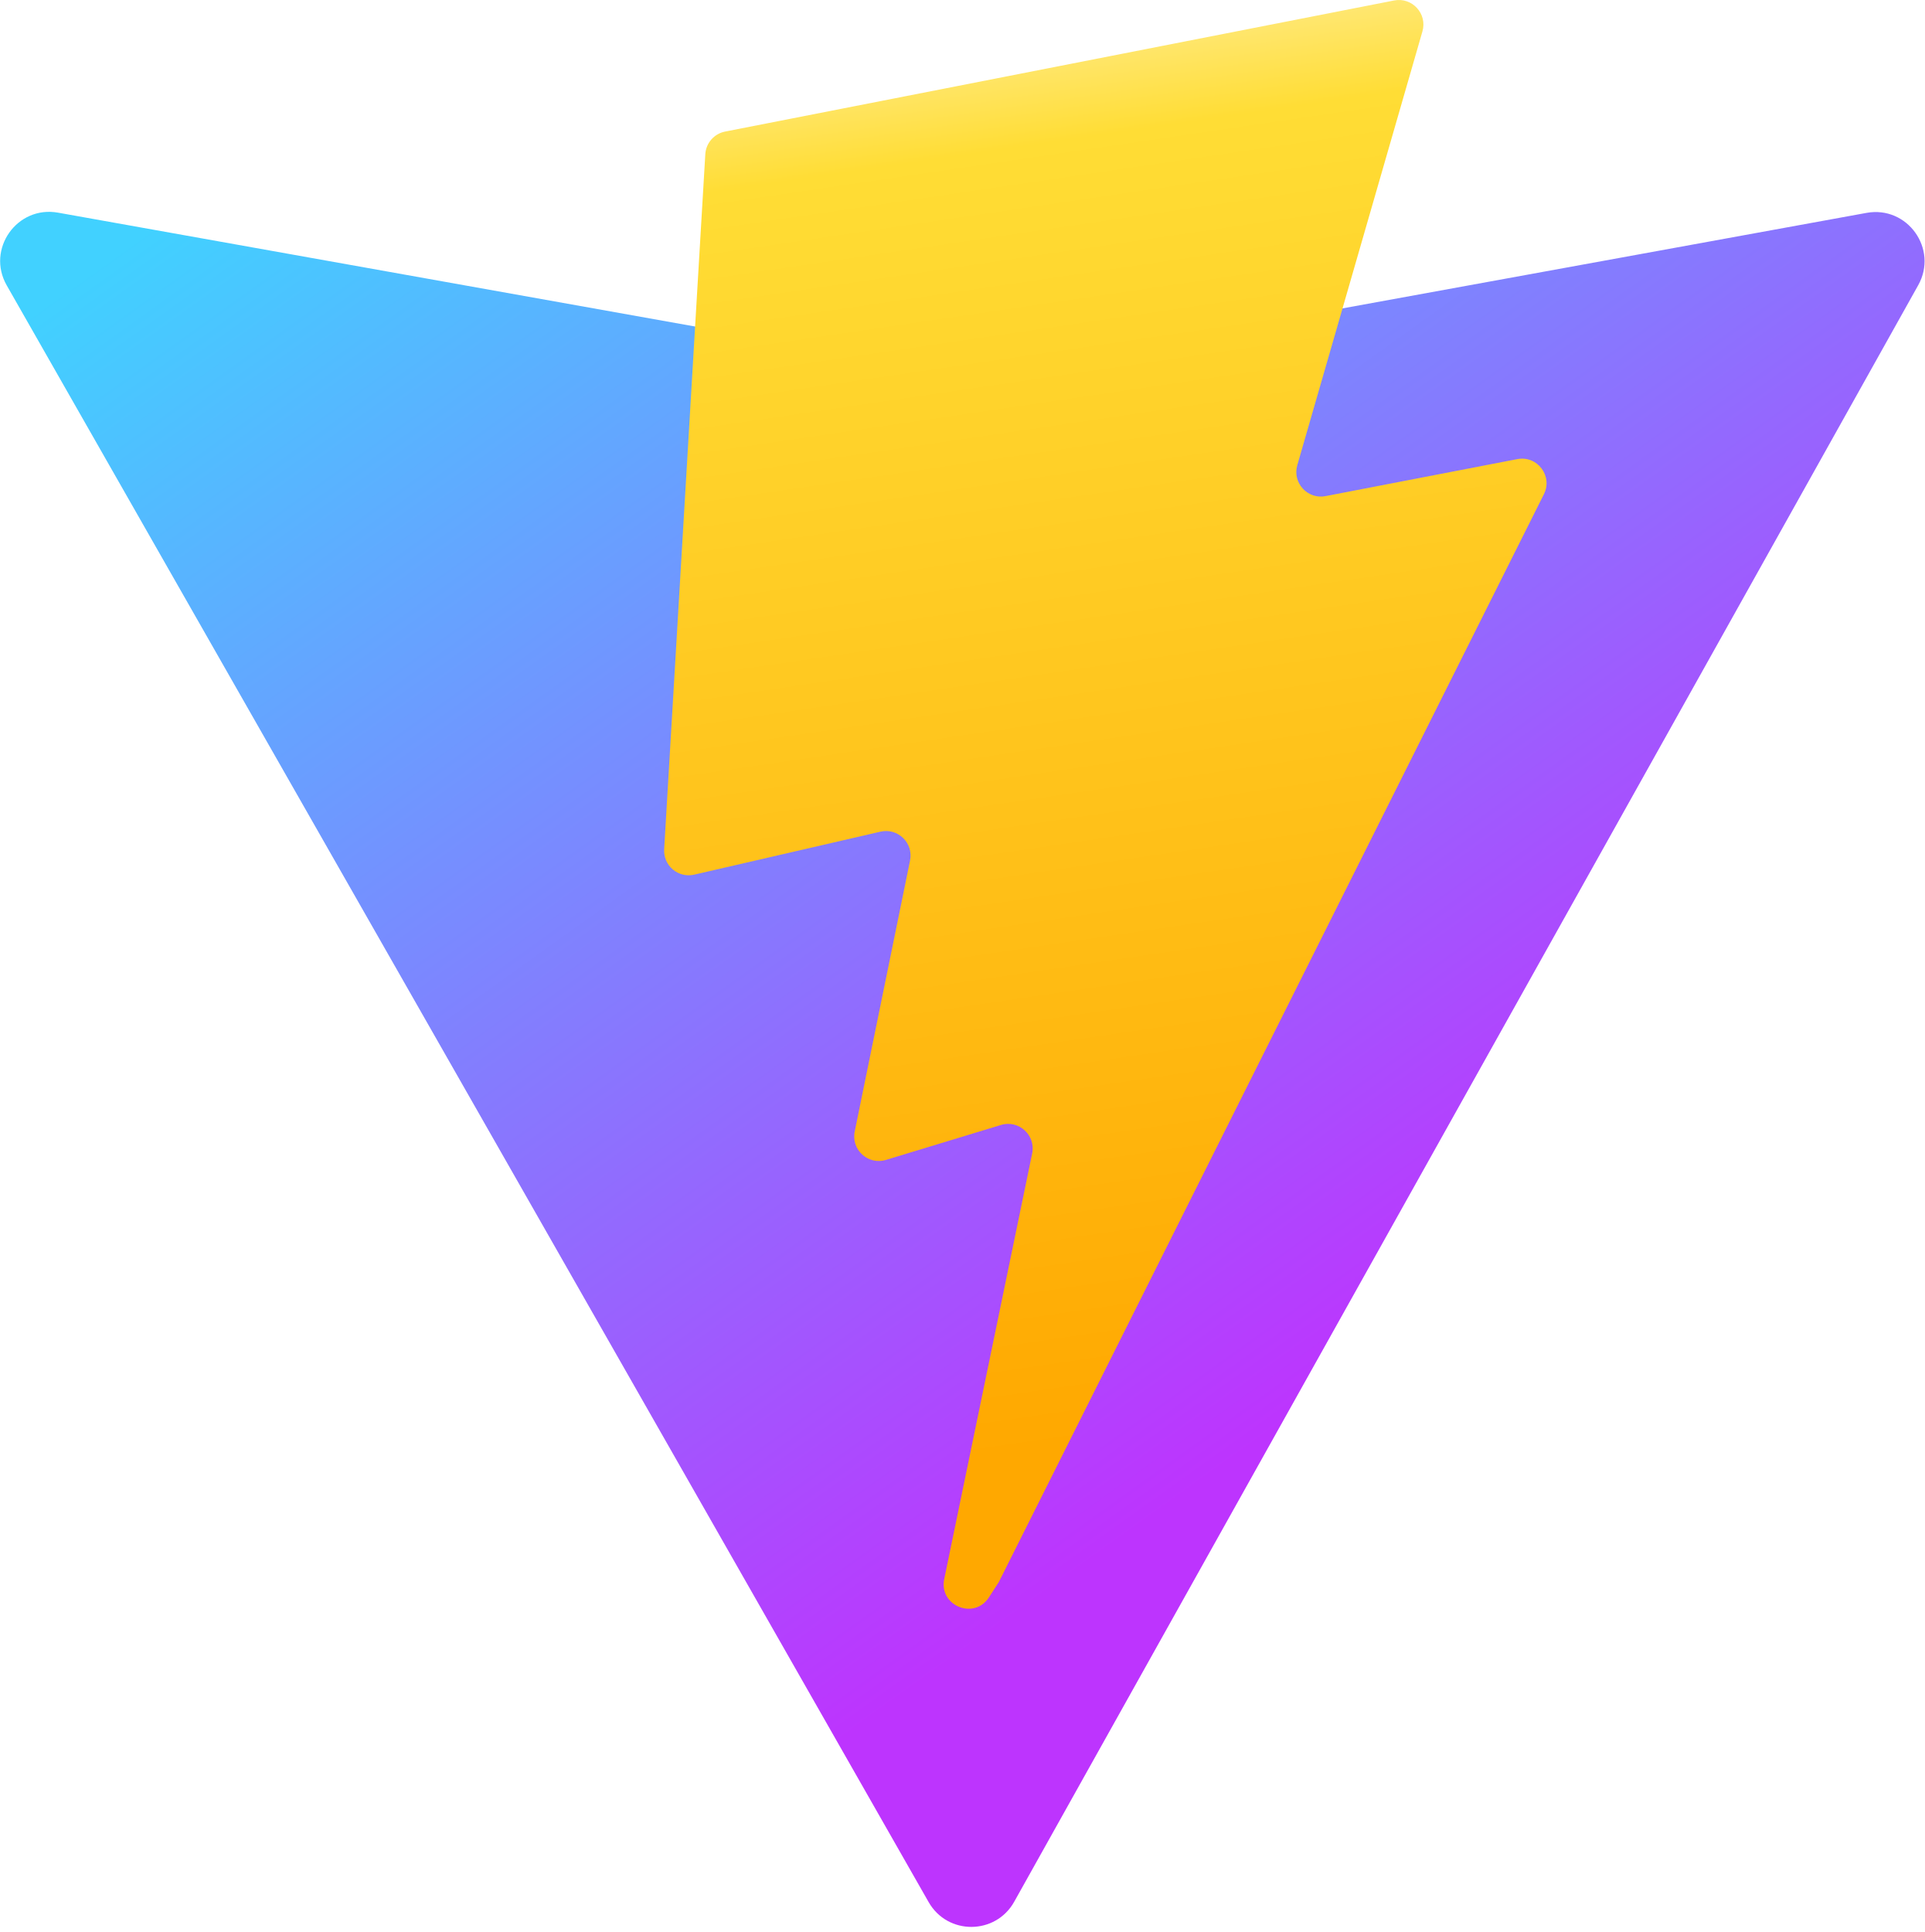
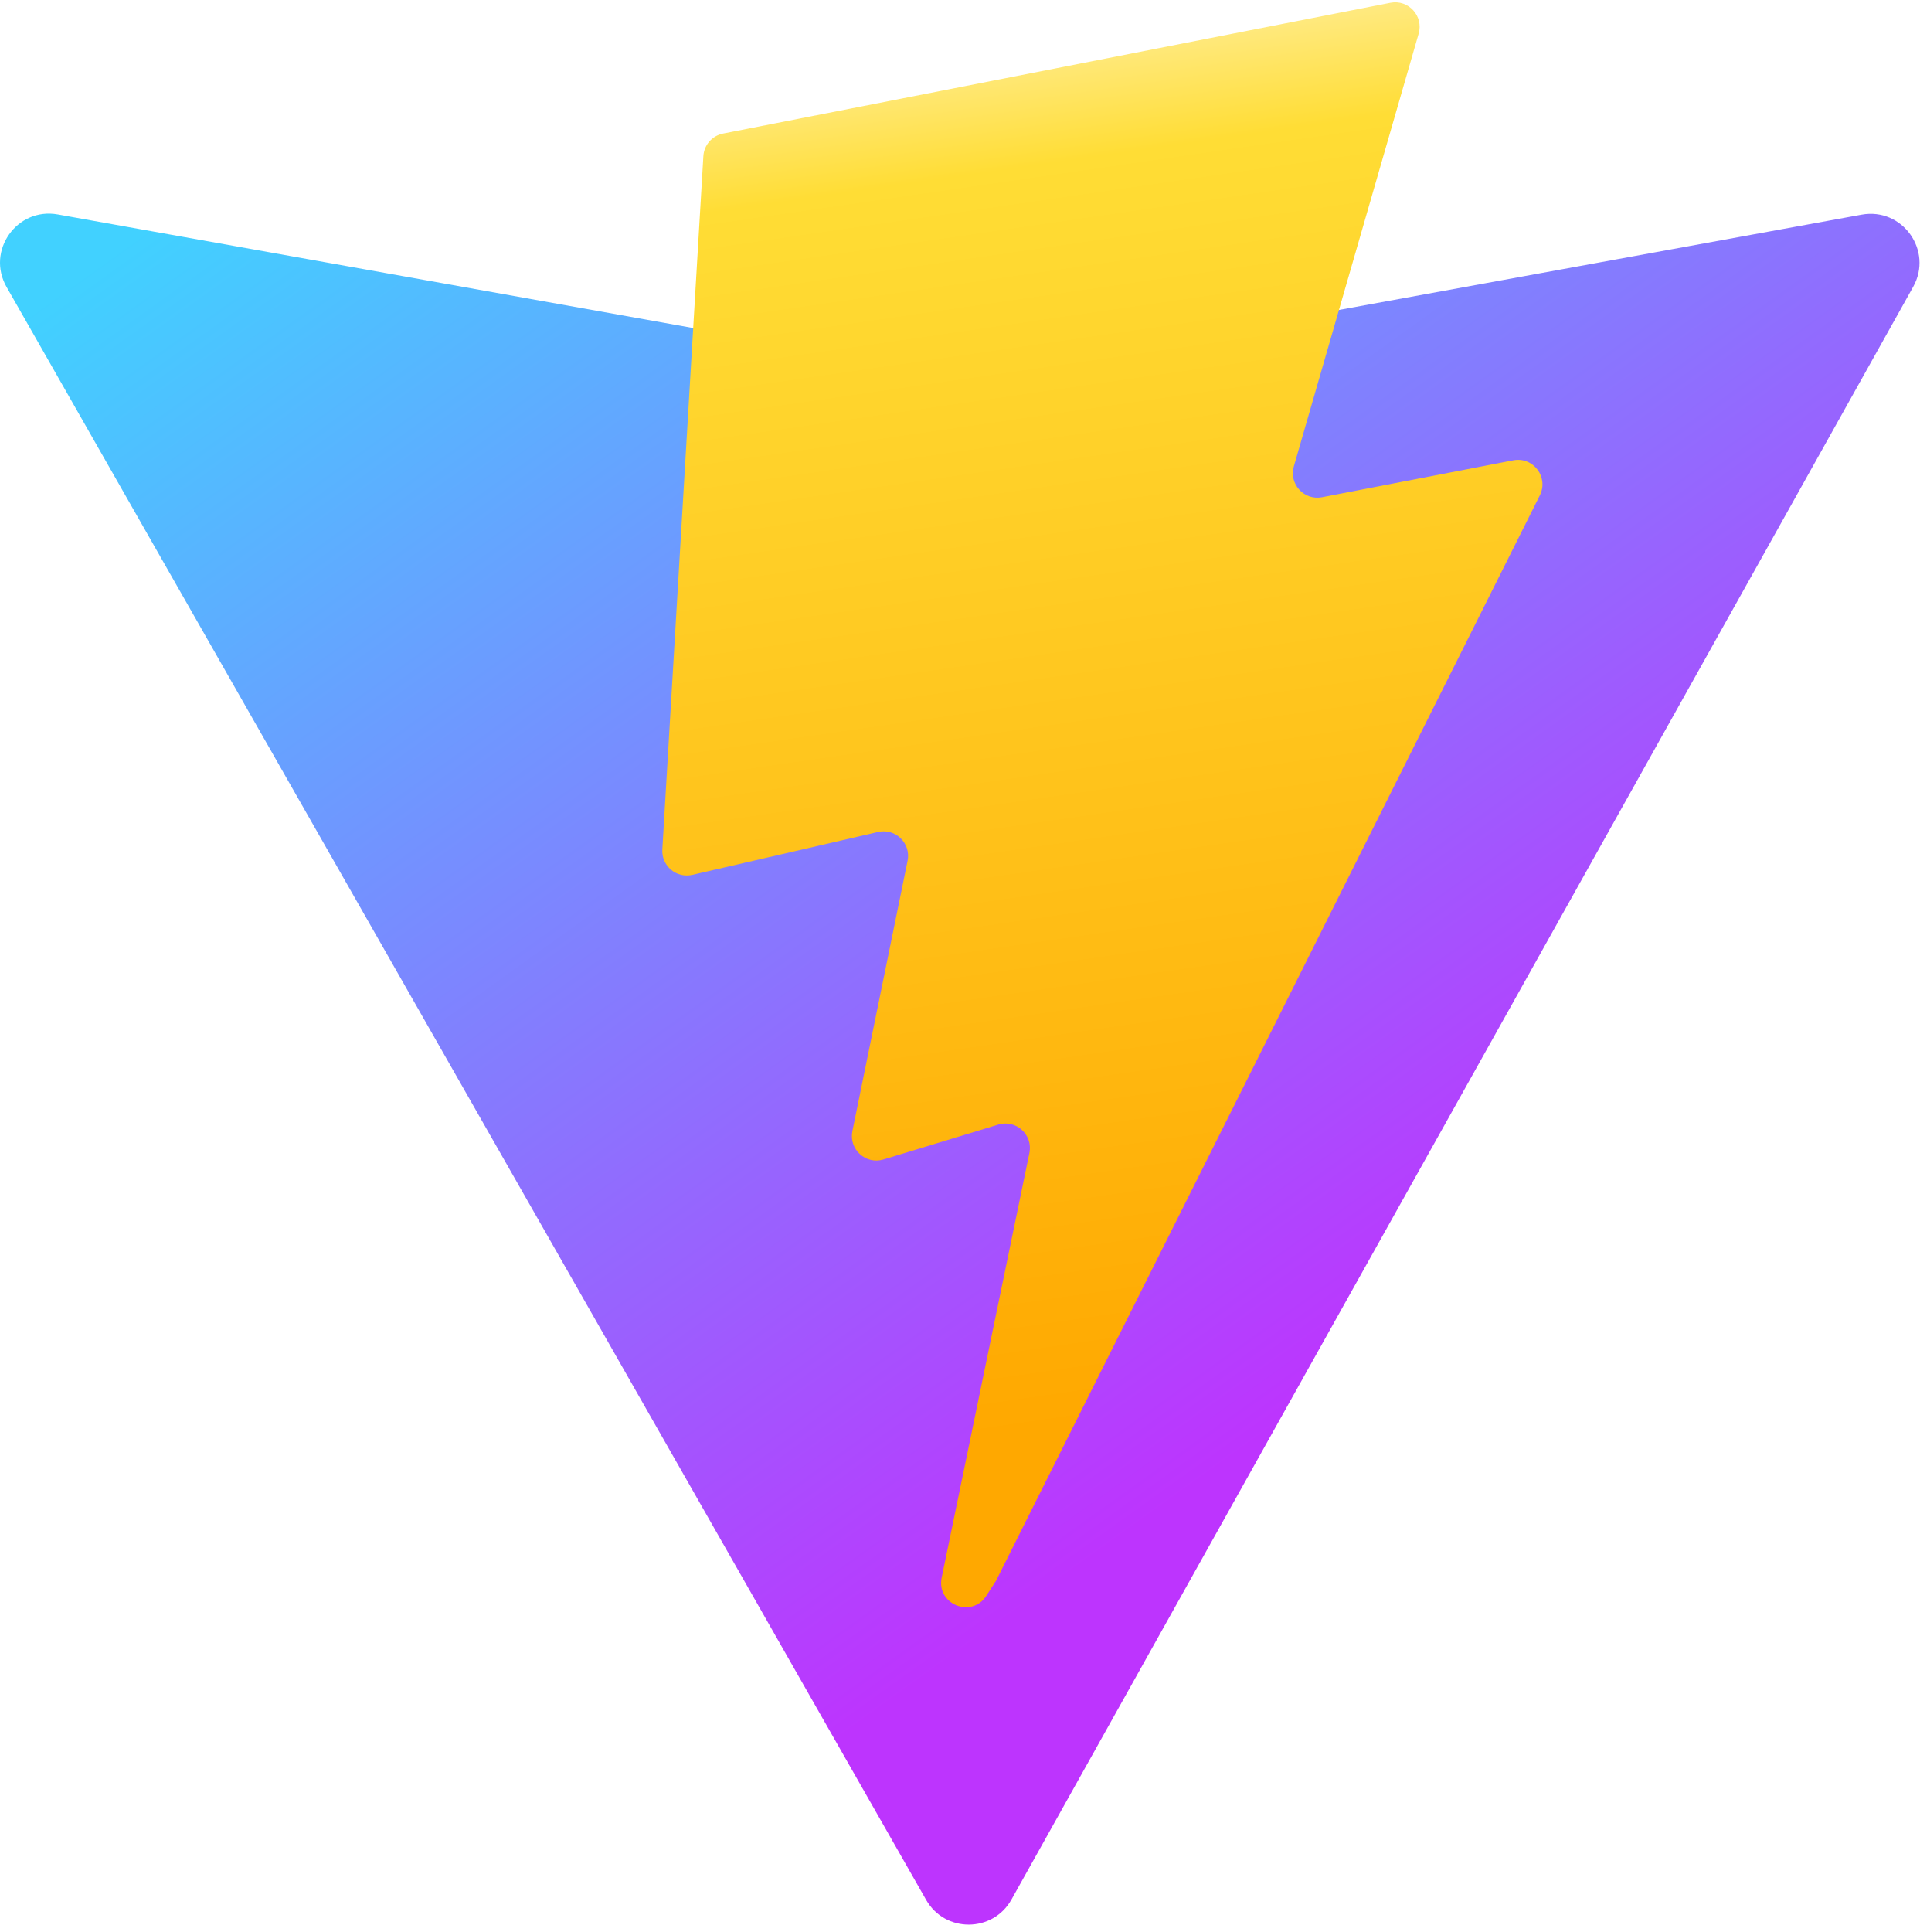
- <svg xmlns="http://www.w3.org/2000/svg" aria-hidden="true" role="img" class="iconify iconify--logos" width="31.88" height="32" preserveAspectRatio="xMidYMid meet" viewBox="0 0 256 257">
+ <svg xmlns="http://www.w3.org/2000/svg" aria-hidden="true" role="img" class="iconify iconify--logos" width="31.80" height="32" preserveAspectRatio="xMidYMid meet" viewBox="0 0 256 257">
  <defs>
    <linearGradient id="IconifyId1813088fe1fbc01fb466" x1="-.828%" x2="57.636%" y1="7.652%" y2="78.411%">
      <stop offset="0%" stop-color="#41D1FF" />
      <stop offset="100%" stop-color="#BD34FE" />
    </linearGradient>
    <linearGradient id="IconifyId1813088fe1fbc01fb467" x1="43.376%" x2="50.316%" y1="2.242%" y2="89.03%">
      <stop offset="0%" stop-color="#FFEA83" />
      <stop offset="8.333%" stop-color="#FFDD35" />
      <stop offset="100%" stop-color="#FFA800" />
    </linearGradient>
  </defs>
  <path fill="url(#IconifyId1813088fe1fbc01fb466)" d="M255.153 37.938L134.897 252.976c-2.483 4.44-8.862 4.466-11.382.048L.875 37.958c-2.746-4.814 1.371-10.646 6.827-9.67l120.385 21.517a6.537 6.537 0 0 0 2.322-.004l117.867-21.483c5.438-.991 9.574 4.796 6.877 9.62Z" />
  <path fill="url(#IconifyId1813088fe1fbc01fb467)" d="M185.432.063L96.44 17.501a3.268 3.268 0 0 0-2.634 3.014l-5.474 92.456a3.268 3.268 0 0 0 3.997 3.378l24.777-5.718c2.318-.535 4.413 1.507 3.936 3.838l-7.361 36.047c-.495 2.426 1.782 4.5 4.151 3.78l15.304-4.649c2.372-.72 4.652 1.36 4.15 3.788l-11.698 56.621c-.732 3.542 3.979 5.473 5.943 2.437l1.313-2.028l72.516-144.72c1.215-2.423-.88-5.186-3.54-4.672l-25.505 4.922c-2.396.462-4.435-1.77-3.759-4.114l16.646-57.705c.677-2.35-1.37-4.583-3.769-4.113Z" />
</svg>
